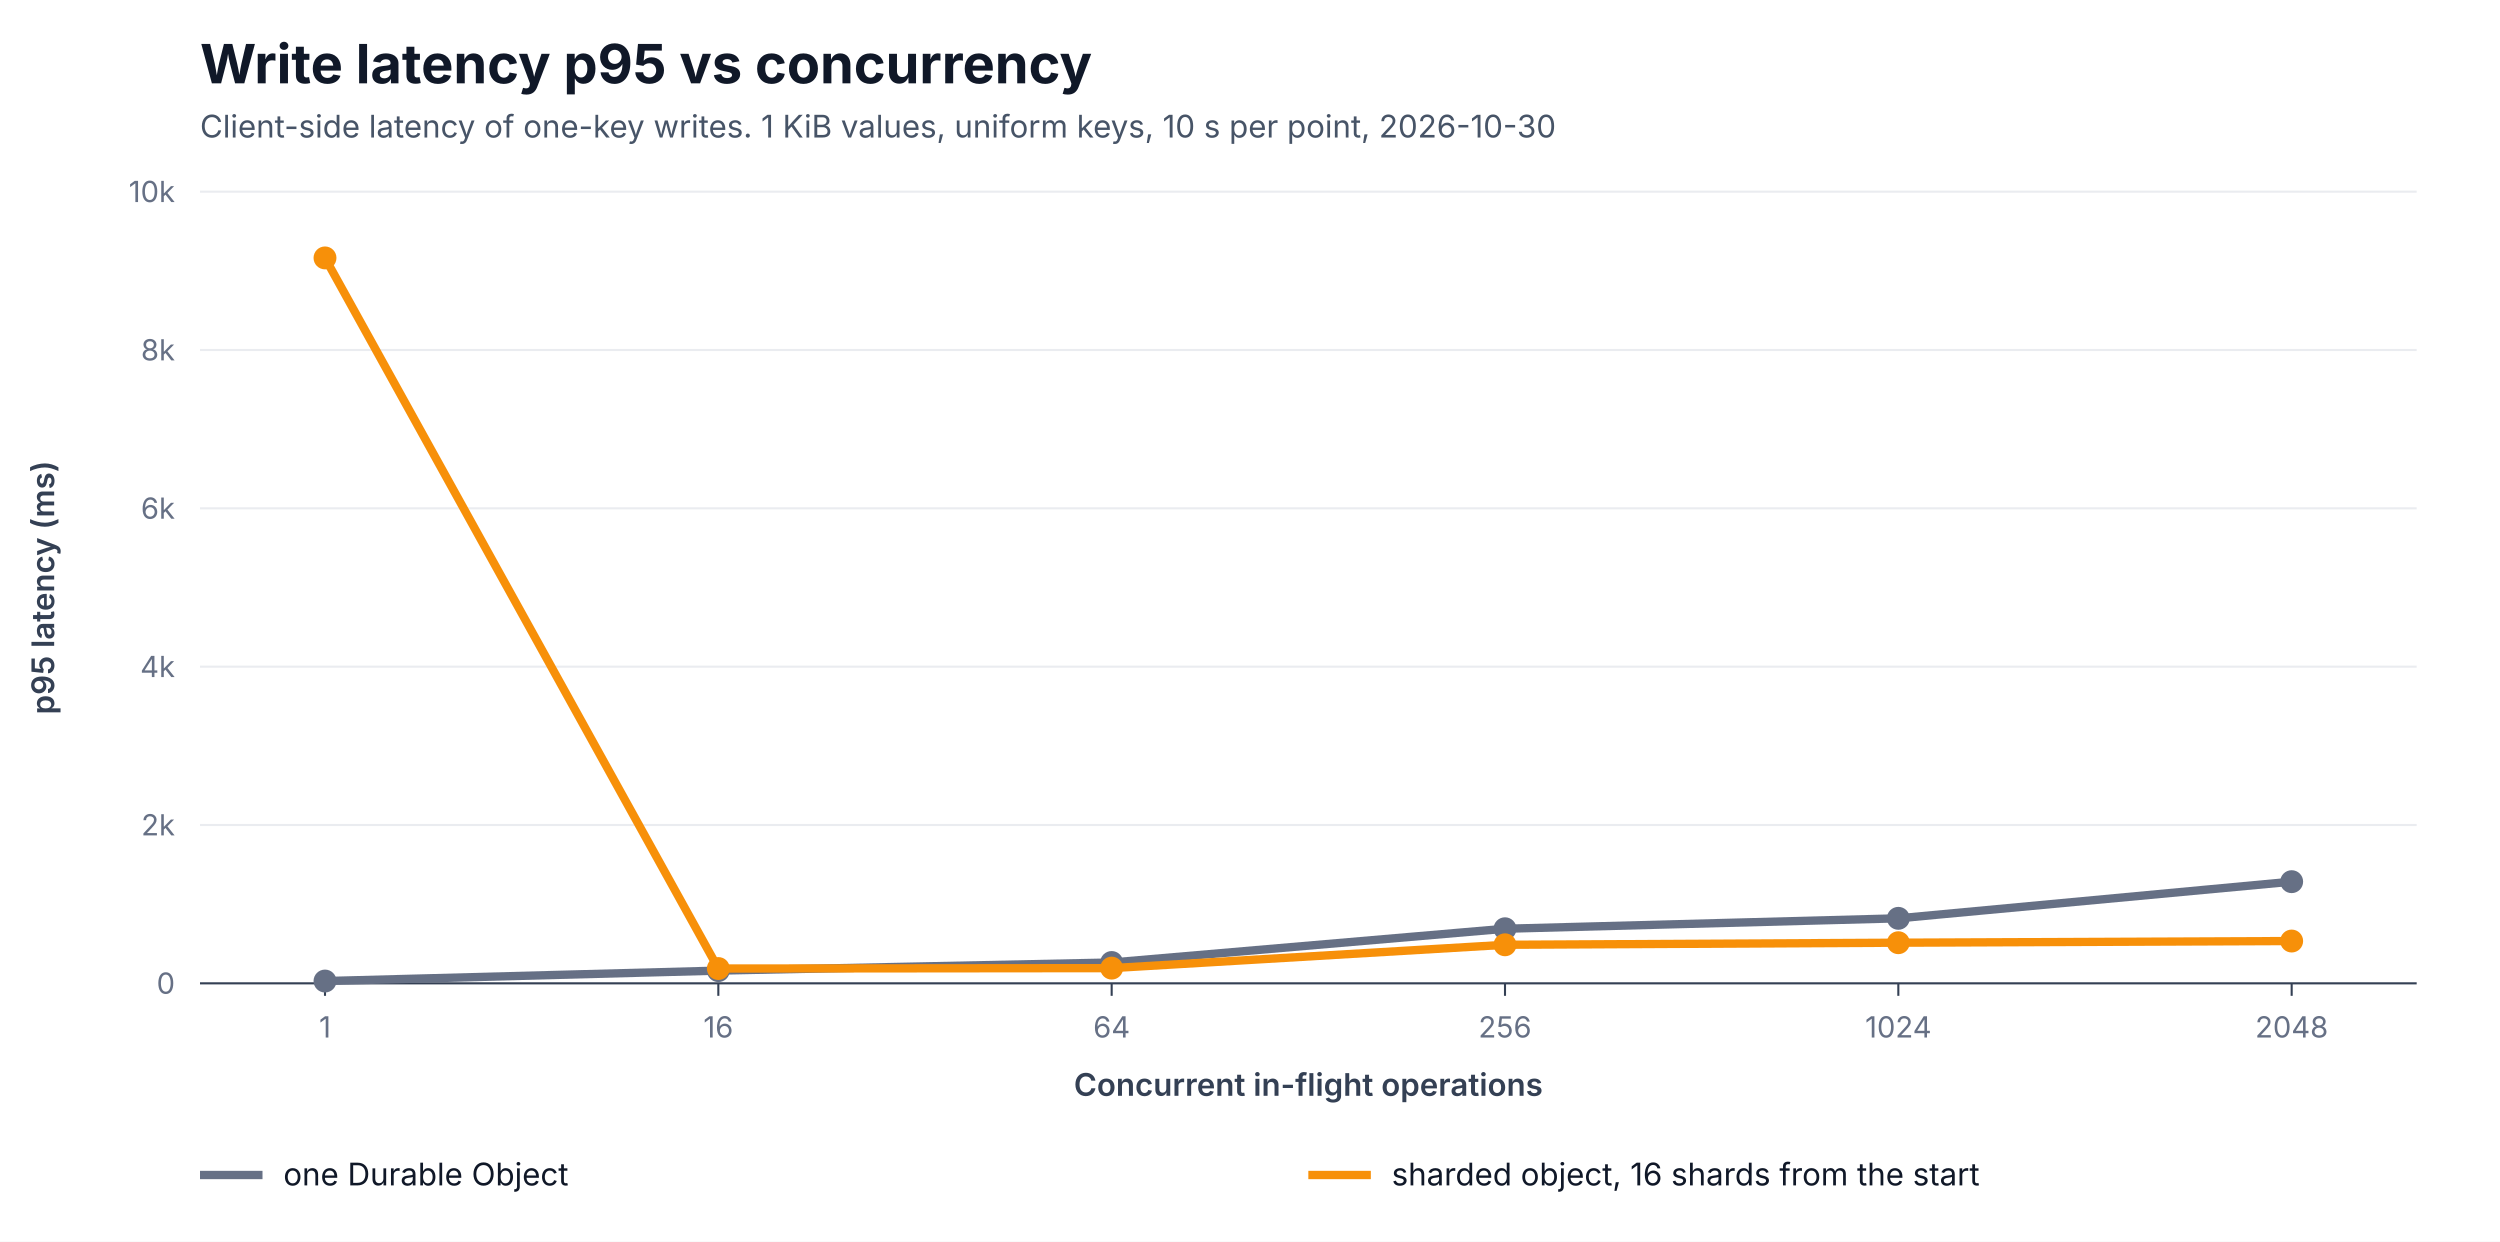
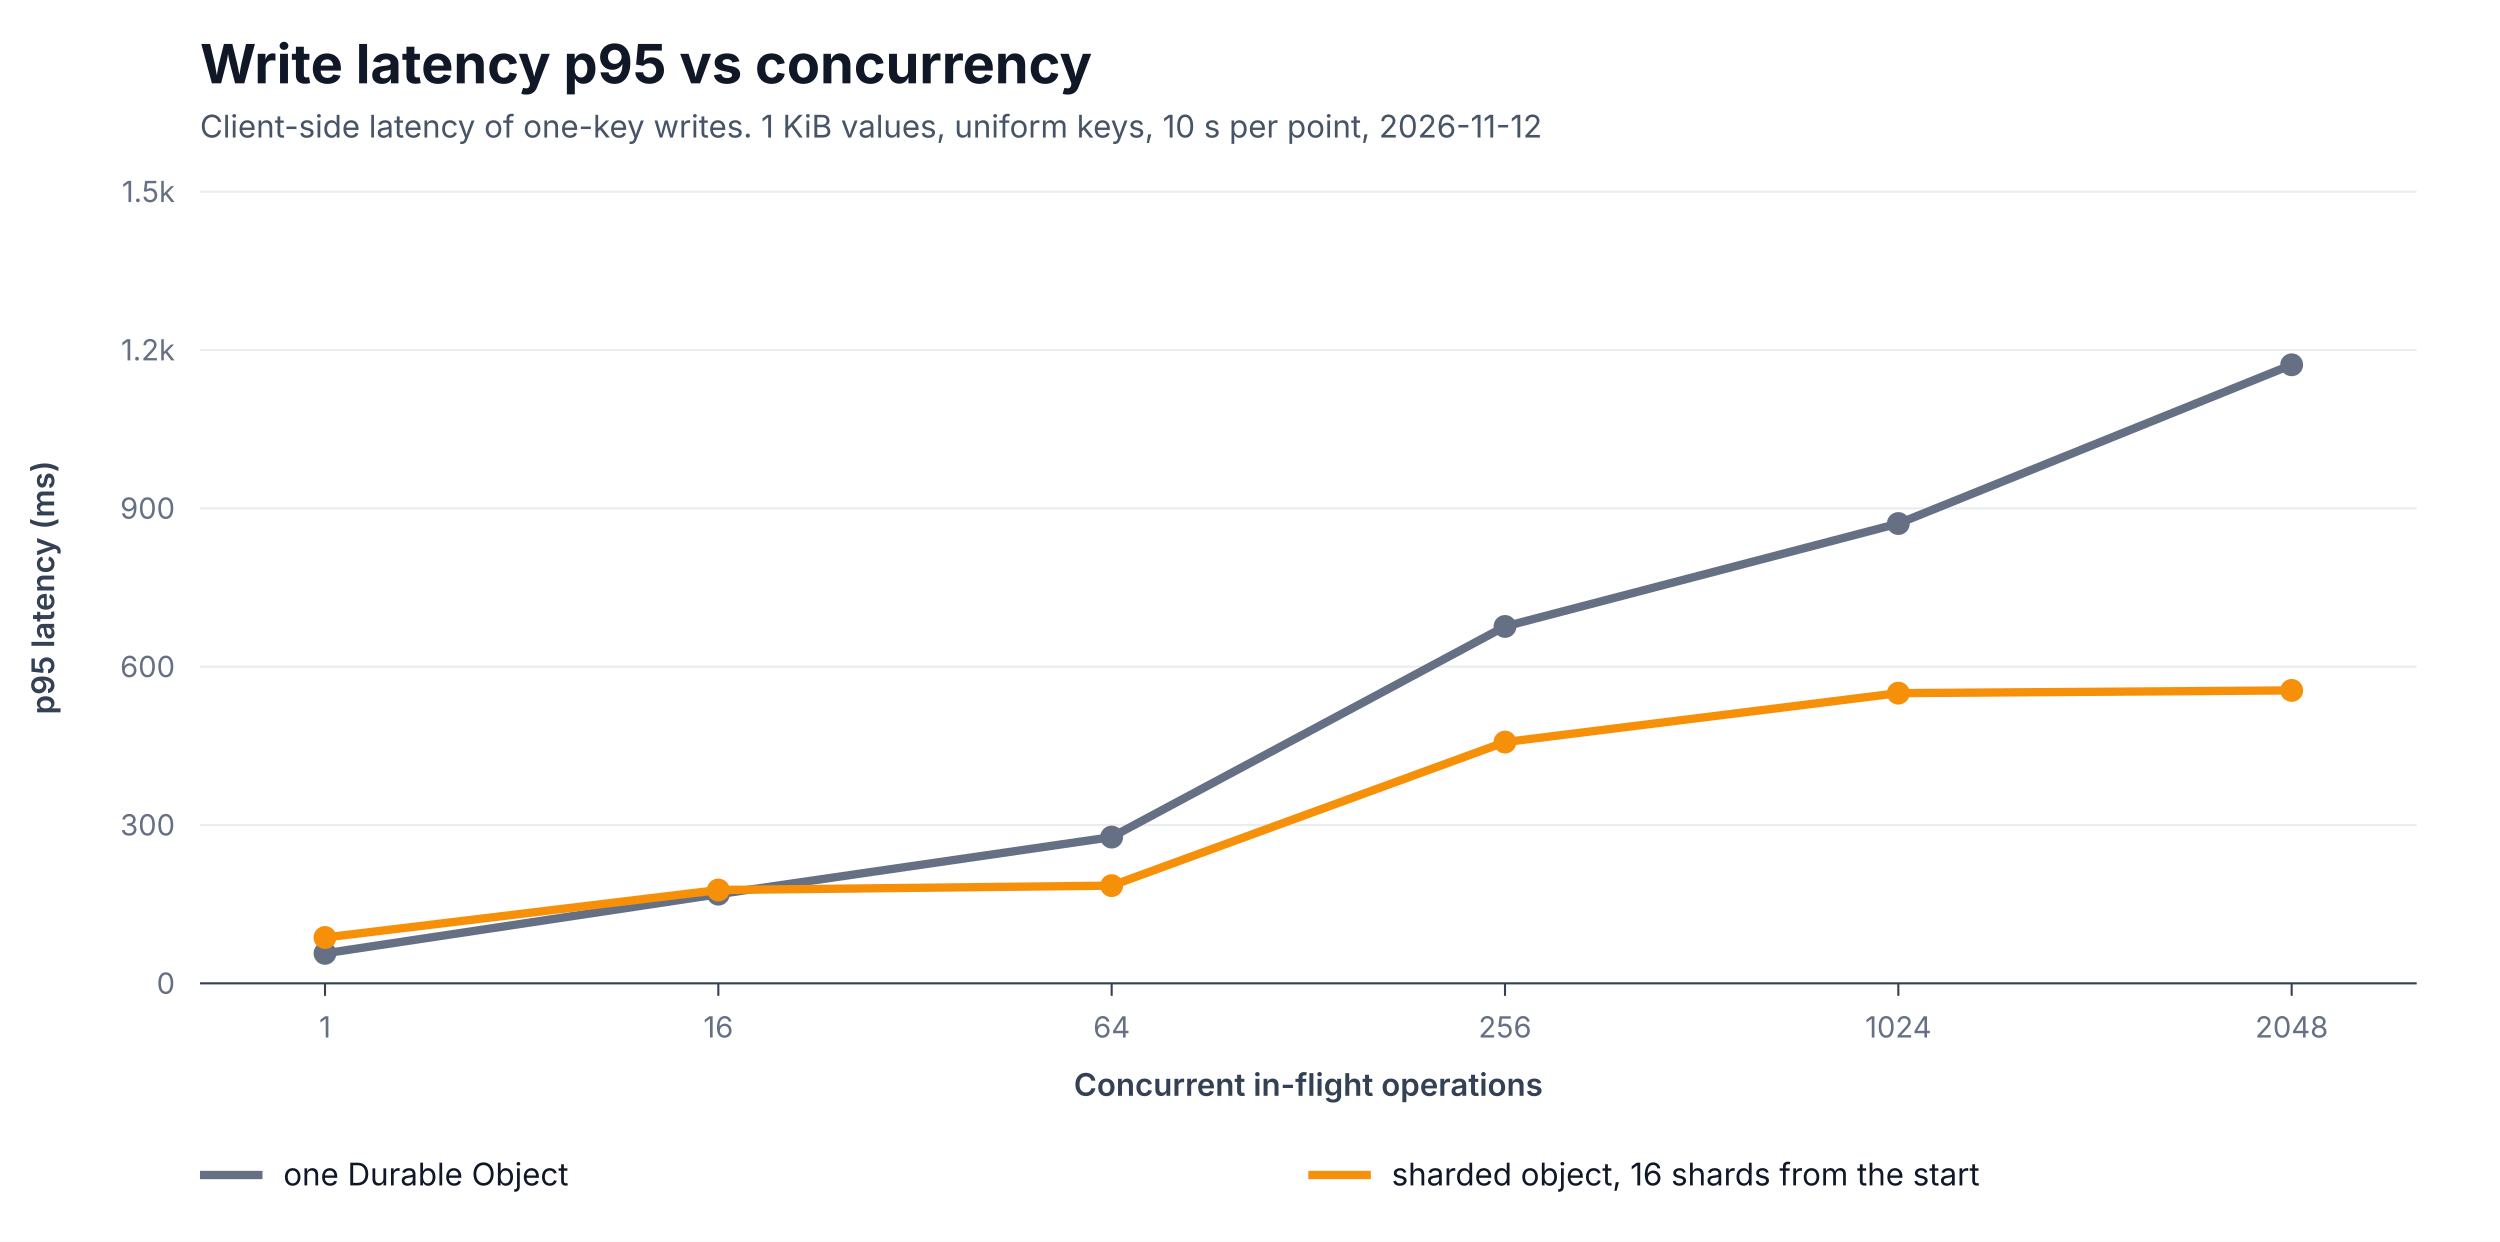
<svg xmlns="http://www.w3.org/2000/svg" width="1200" height="596" viewBox="0 0 1200 596">
  <style>text{font-family:Inter,ui-sans-serif,system-ui,-apple-system,sans-serif;fill:#101828}.title{font-size:26px;font-weight:700}.sub{font-size:15px;fill:#475467}.tick{font-size:14px;fill:#667085}.label{font-size:15px;font-weight:600;fill:#344054}.legend{font-size:15px}.grid{stroke:#eaecf0}.axisline{stroke:#344054}</style>
  <rect width="1200" height="596" fill="#fff" />
  <text x="96" y="40" class="title">Write latency p95 vs concurrency</text>
-   <text x="96" y="66" class="sub">Client-side latency of one-key writes. 1 KiB values, uniform keys, 10 s per point, 2026-10-30</text>
+   <text x="96" y="66" class="sub">Client-side latency of one-key writes. 1 KiB values, uniform keys, 10 s per point, 2026-11-12</text>
  <line x1="96" x2="1160" y1="472" y2="472" class="grid" />
  <text x="84" y="477" text-anchor="end" class="tick">0</text>
  <line x1="96" x2="1160" y1="396" y2="396" class="grid" />
-   <text x="84" y="401" text-anchor="end" class="tick">2k</text>
+   <text x="84" y="401" text-anchor="end" class="tick">300</text>
  <line x1="96" x2="1160" y1="320" y2="320" class="grid" />
-   <text x="84" y="325" text-anchor="end" class="tick">4k</text>
+   <text x="84" y="325" text-anchor="end" class="tick">600</text>
  <line x1="96" x2="1160" y1="244" y2="244" class="grid" />
-   <text x="84" y="249" text-anchor="end" class="tick">6k</text>
+   <text x="84" y="249" text-anchor="end" class="tick">900</text>
  <line x1="96" x2="1160" y1="168" y2="168" class="grid" />
-   <text x="84" y="173" text-anchor="end" class="tick">8k</text>
+   <text x="84" y="173" text-anchor="end" class="tick">1.2k</text>
  <line x1="96" x2="1160" y1="92" y2="92" class="grid" />
-   <text x="84" y="97" text-anchor="end" class="tick">10k</text>
+   <text x="84" y="97" text-anchor="end" class="tick">1.5k</text>
  <line x1="96" x2="1160" y1="472" y2="472" class="axisline" />
  <line x1="156" x2="156" y1="472" y2="478" class="axisline" />
  <text x="156" y="498" text-anchor="middle" class="tick">1</text>
  <line x1="344.8" x2="344.8" y1="472" y2="478" class="axisline" />
  <text x="344.8" y="498" text-anchor="middle" class="tick">16</text>
  <line x1="533.6" x2="533.6" y1="472" y2="478" class="axisline" />
  <text x="533.6" y="498" text-anchor="middle" class="tick">64</text>
  <line x1="722.4" x2="722.4" y1="472" y2="478" class="axisline" />
  <text x="722.4" y="498" text-anchor="middle" class="tick">256</text>
  <line x1="911.2" x2="911.2" y1="472" y2="478" class="axisline" />
  <text x="911.2" y="498" text-anchor="middle" class="tick">1024</text>
  <line x1="1100" x2="1100" y1="472" y2="478" class="axisline" />
  <text x="1100" y="498" text-anchor="middle" class="tick">2048</text>
-   <polyline points="156.0,470.9 344.8,465.9 533.6,462.0 722.4,445.8 911.2,440.8 1100.0,423.2" fill="none" stroke="#667085" stroke-width="4" stroke-linejoin="round" />
-   <circle cx="156.0" cy="470.9" r="5.5" fill="#667085" />
-   <circle cx="344.8" cy="465.9" r="5.5" fill="#667085" />
-   <circle cx="533.6" cy="462.0" r="5.5" fill="#667085" />
-   <circle cx="722.4" cy="445.8" r="5.5" fill="#667085" />
-   <circle cx="911.2" cy="440.8" r="5.5" fill="#667085" />
-   <circle cx="1100.0" cy="423.2" r="5.5" fill="#667085" />
-   <polyline points="156.0,123.8 344.8,464.9 533.6,464.7 722.4,453.5 911.2,452.5 1100.0,451.7" fill="none" stroke="#f79009" stroke-width="4" stroke-linejoin="round" />
-   <circle cx="156.0" cy="123.8" r="5.5" fill="#f79009" />
-   <circle cx="344.8" cy="464.9" r="5.5" fill="#f79009" />
-   <circle cx="533.6" cy="464.7" r="5.5" fill="#f79009" />
-   <circle cx="722.4" cy="453.5" r="5.5" fill="#f79009" />
-   <circle cx="911.2" cy="452.5" r="5.5" fill="#f79009" />
-   <circle cx="1100.0" cy="451.7" r="5.5" fill="#f79009" />
+   <polyline points="156.0,457.6 344.8,429.2 533.6,401.8 722.4,300.7 911.2,251.3 1100.0,175.1" fill="none" stroke="#667085" stroke-width="4" stroke-linejoin="round" />
+   <circle cx="156.0" cy="457.6" r="5.5" fill="#667085" />
+   <circle cx="344.8" cy="429.2" r="5.5" fill="#667085" />
+   <circle cx="533.6" cy="401.8" r="5.5" fill="#667085" />
+   <circle cx="722.4" cy="300.7" r="5.5" fill="#667085" />
+   <circle cx="911.2" cy="251.3" r="5.5" fill="#667085" />
+   <circle cx="1100.0" cy="175.1" r="5.5" fill="#667085" />
+   <polyline points="156.0,450.0 344.8,427.2 533.6,425.1 722.4,356.2 911.2,332.7 1100.0,331.4" fill="none" stroke="#f79009" stroke-width="4" stroke-linejoin="round" />
+   <circle cx="156.0" cy="450.0" r="5.5" fill="#f79009" />
+   <circle cx="344.8" cy="427.2" r="5.5" fill="#f79009" />
+   <circle cx="533.6" cy="425.1" r="5.5" fill="#f79009" />
+   <circle cx="722.4" cy="356.2" r="5.5" fill="#f79009" />
+   <circle cx="911.2" cy="332.7" r="5.5" fill="#f79009" />
+   <circle cx="1100.0" cy="331.4" r="5.5" fill="#f79009" />
  <text x="628" y="526" text-anchor="middle" class="label">Concurrent in-flight operations</text>
  <text transform="translate(26,282) rotate(-90)" text-anchor="middle" class="label">p95 latency (ms)</text>
  <g transform="translate(96,564)">
    <line x1="0" x2="30" y1="0" y2="0" stroke="#667085" stroke-width="4" />
    <text x="40" y="5" class="legend">one Durable Object</text>
  </g>
  <g transform="translate(628,564)">
    <line x1="0" x2="30" y1="0" y2="0" stroke="#f79009" stroke-width="4" />
    <text x="40" y="5" class="legend">sharded object, 16 shards from the start</text>
  </g>
</svg>
